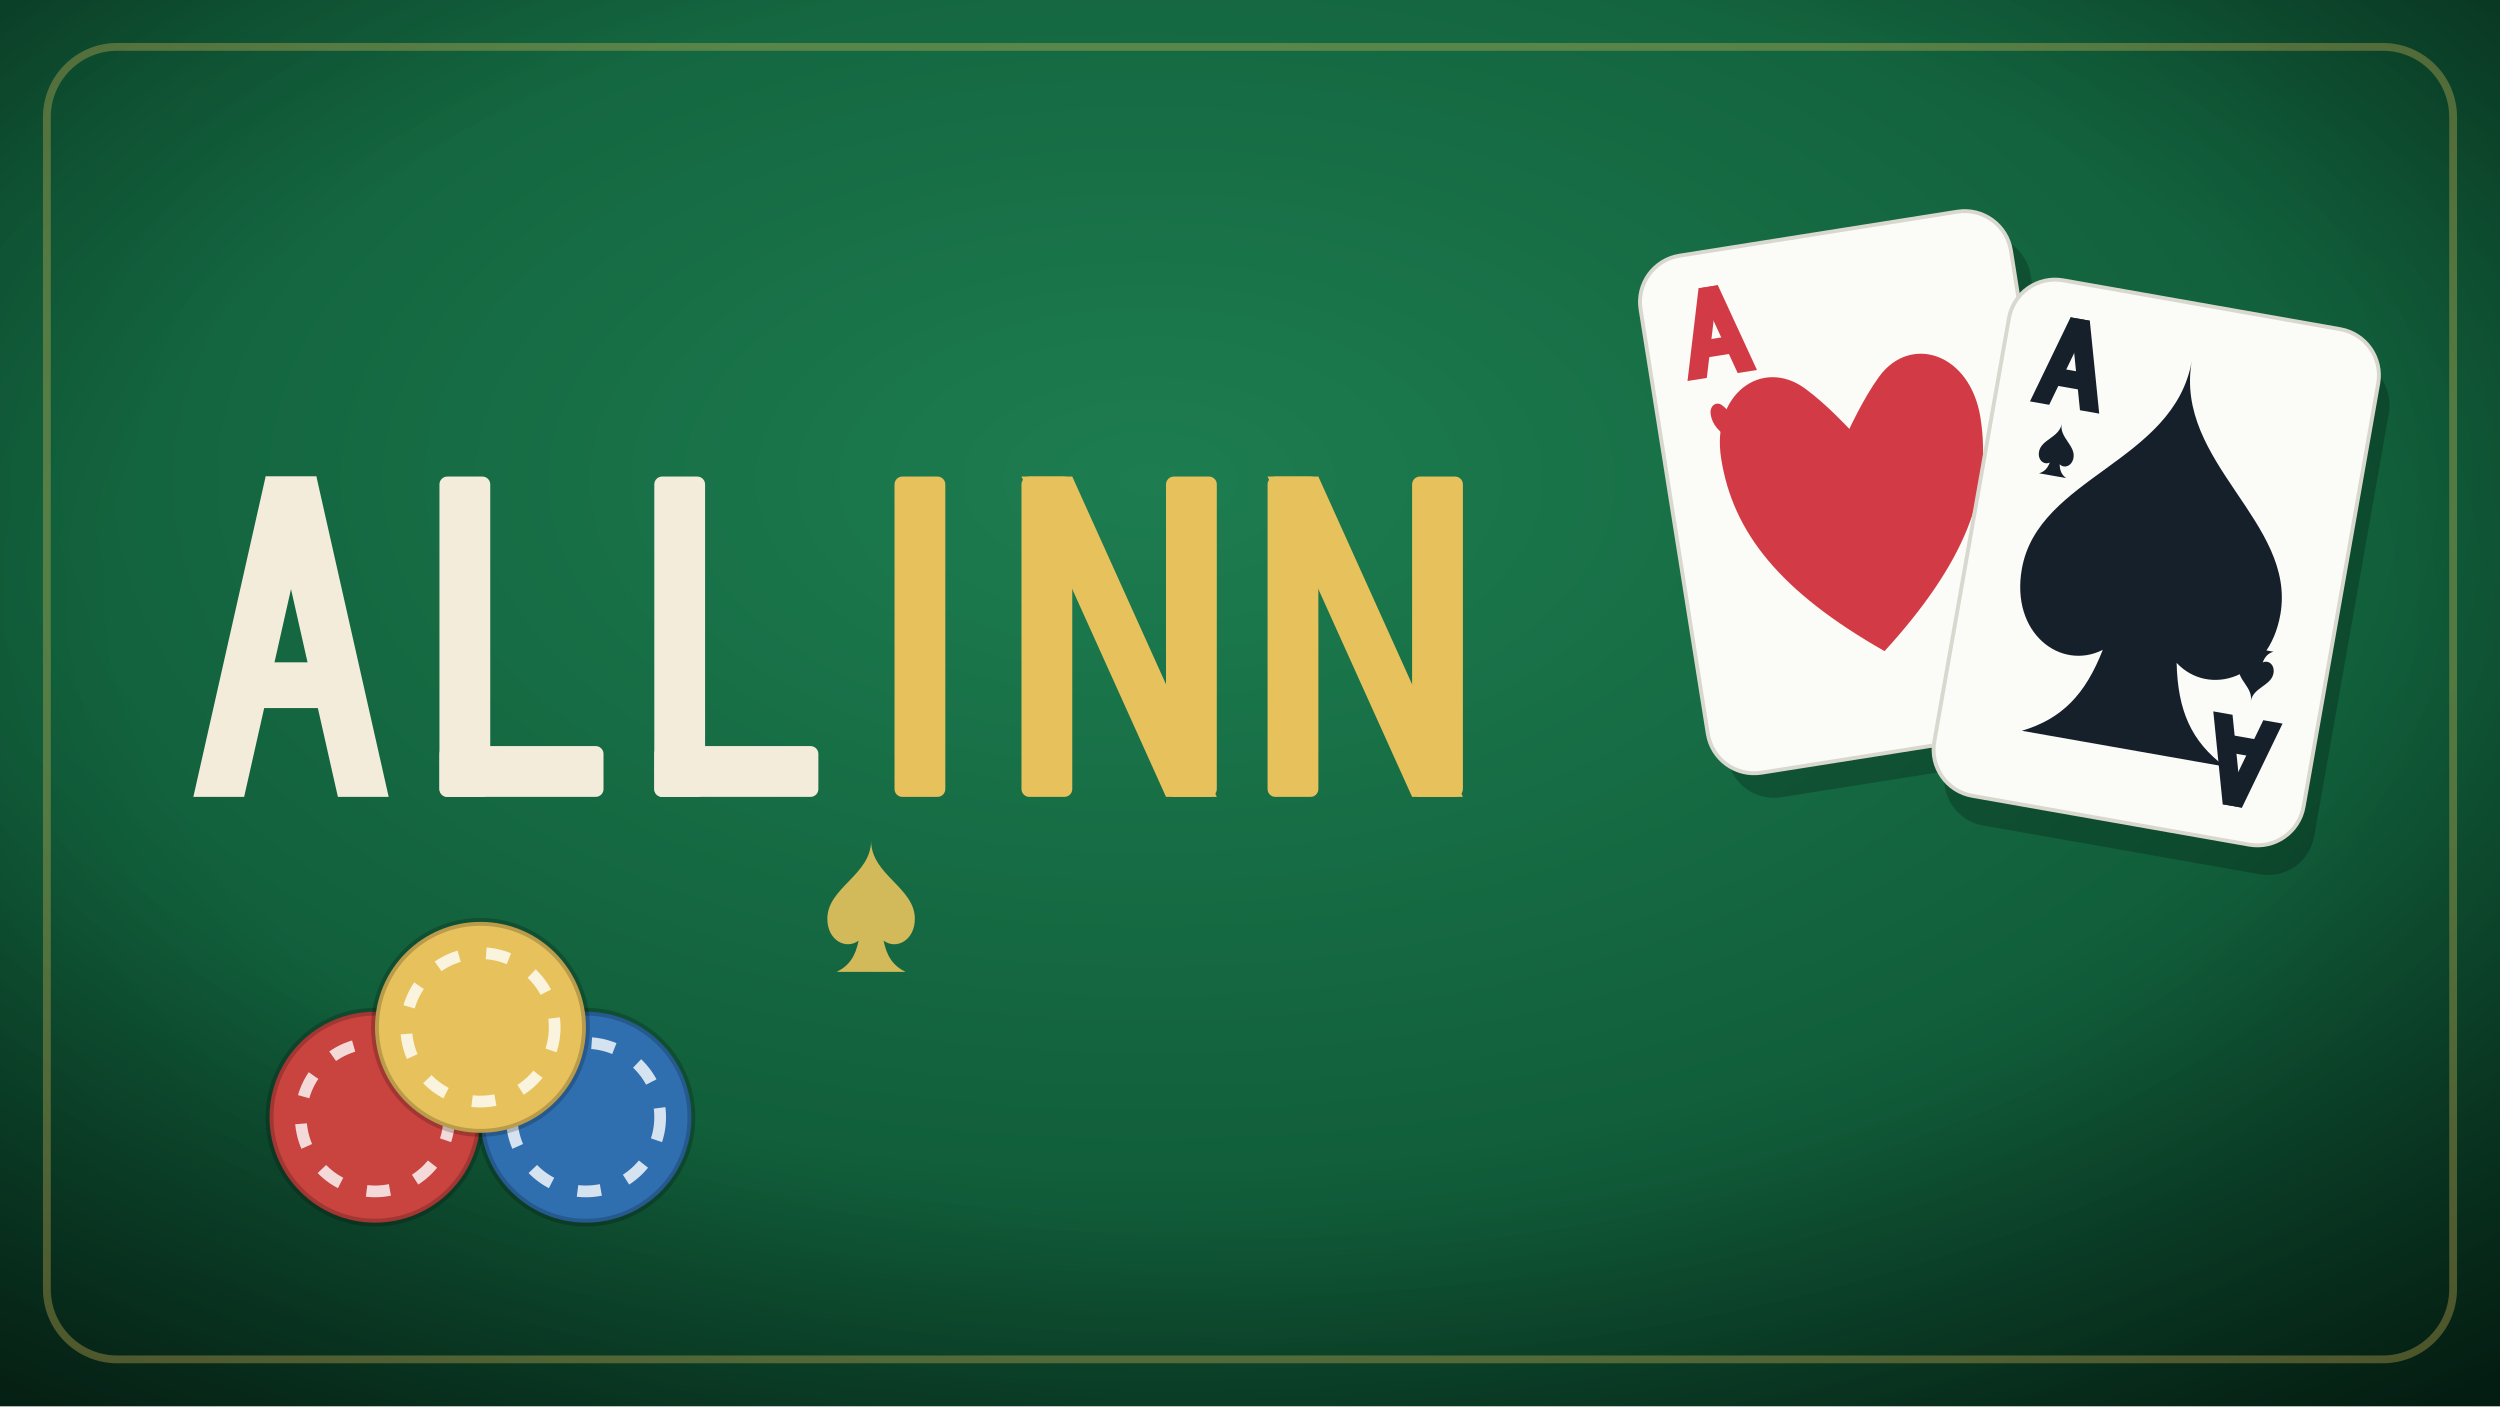
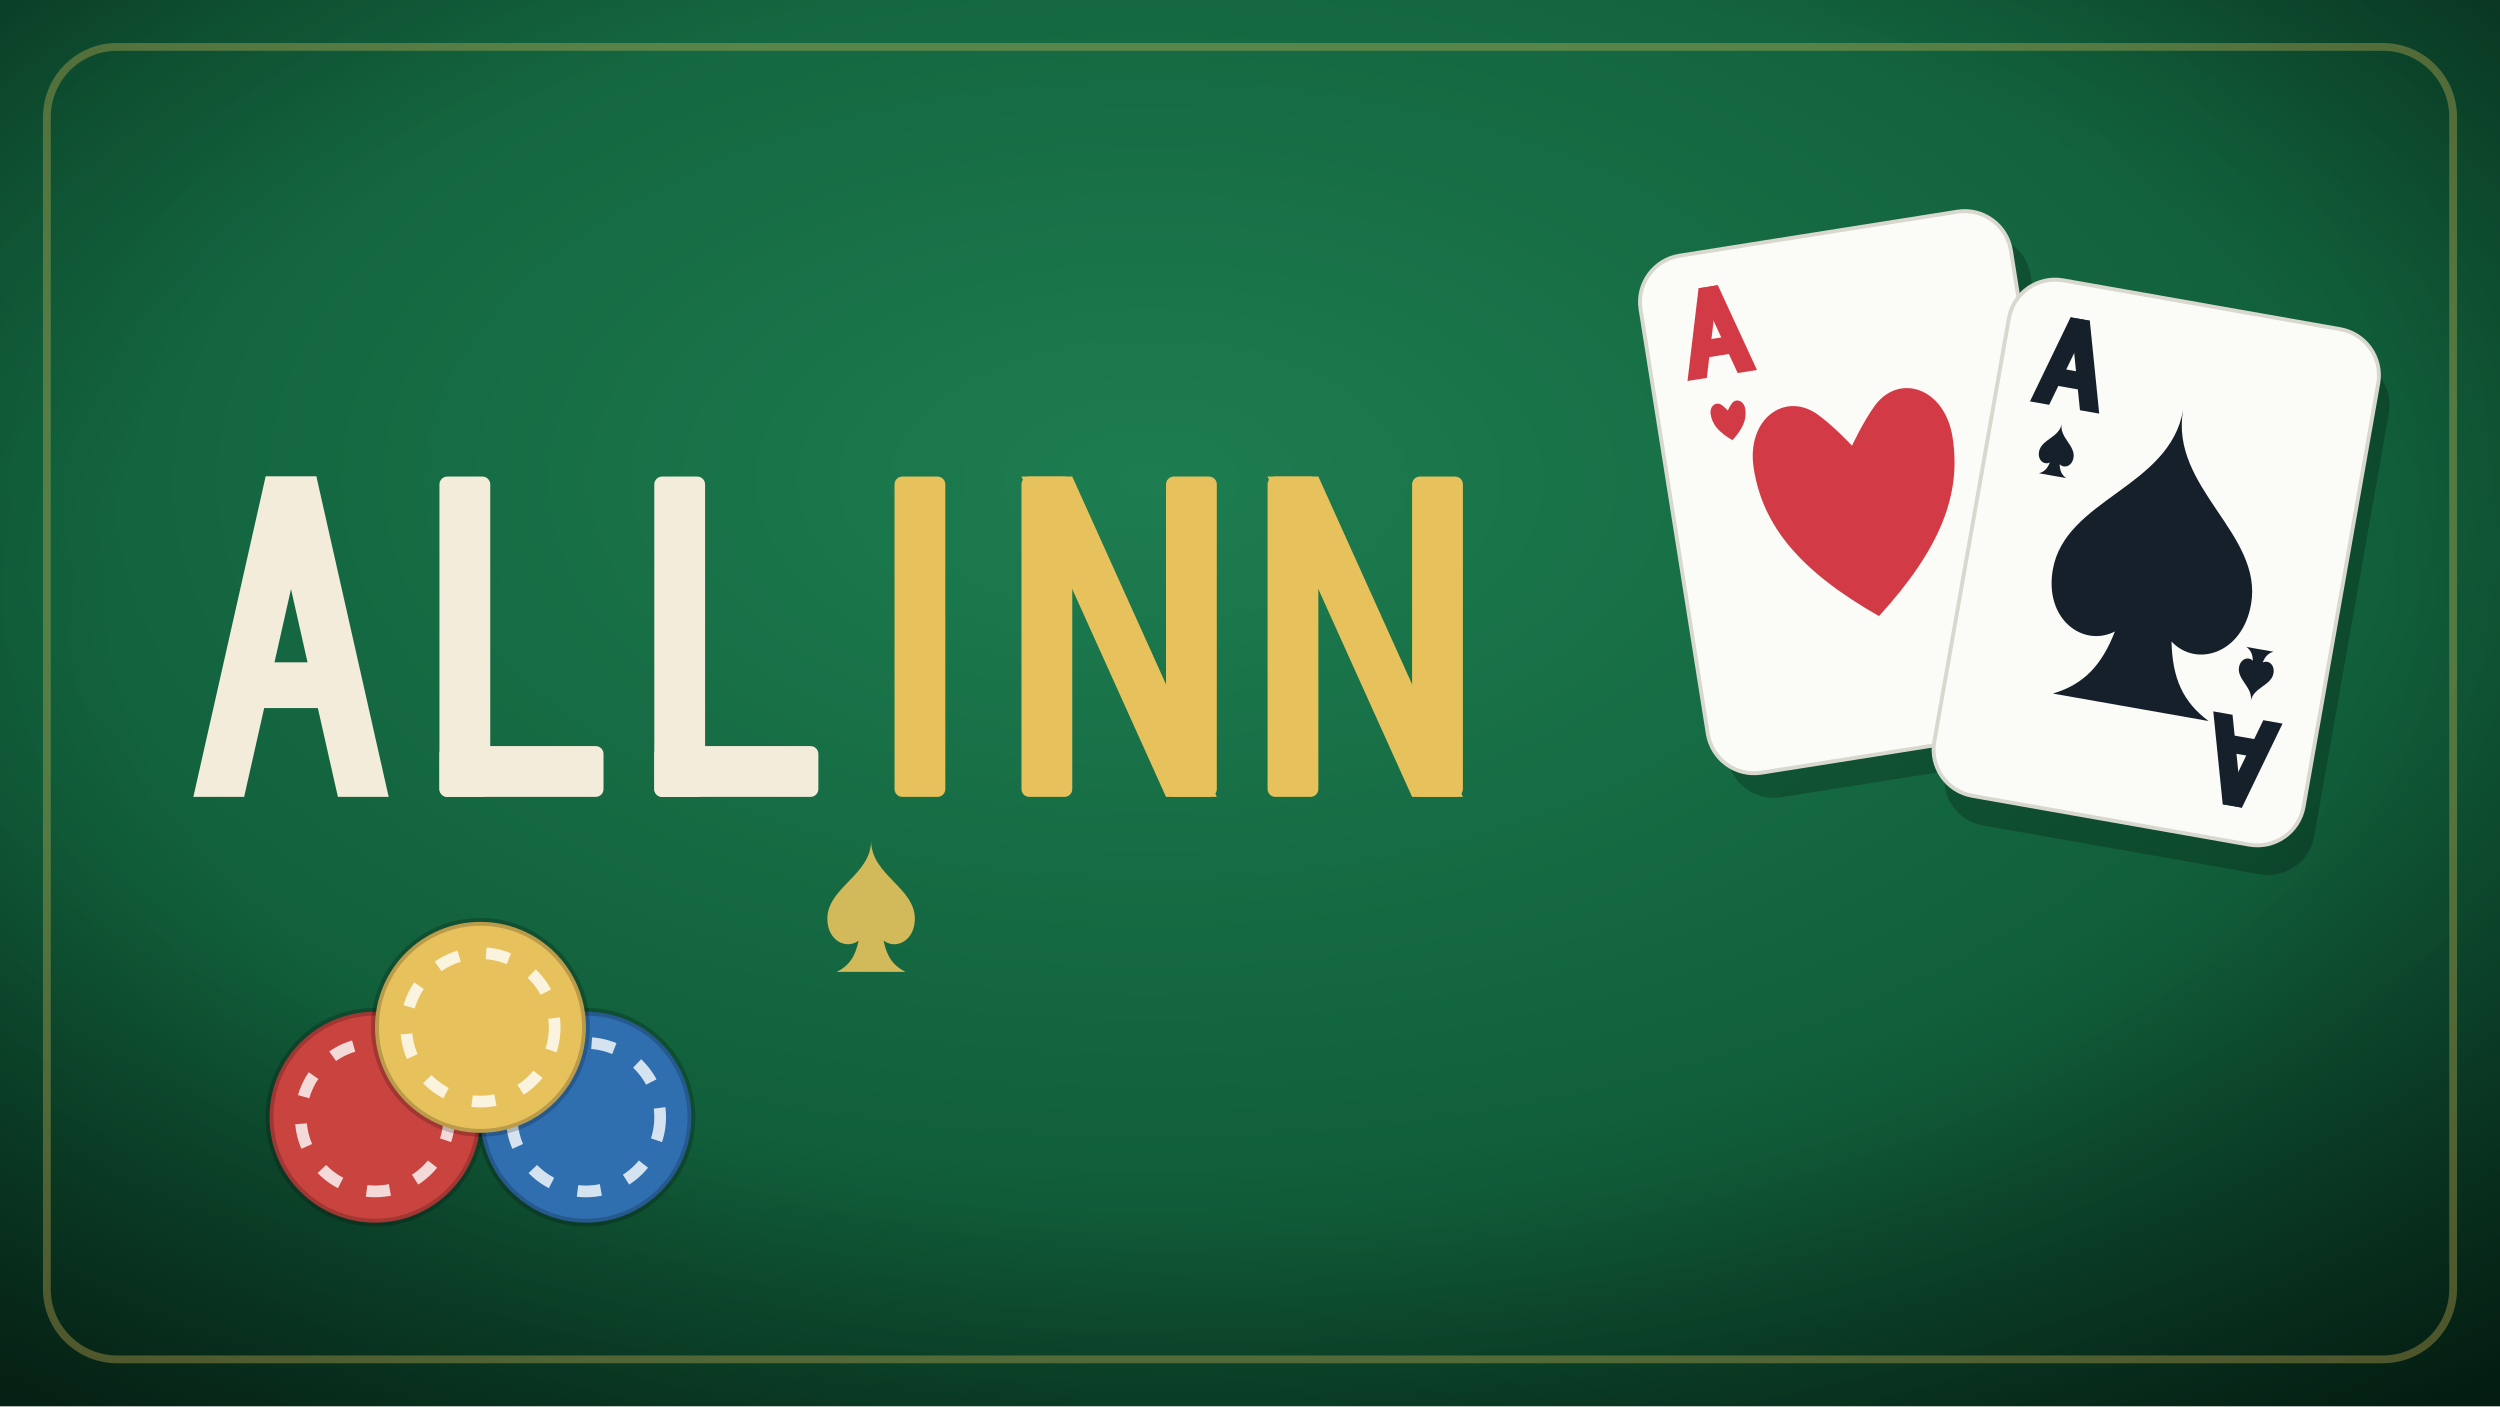
<svg xmlns="http://www.w3.org/2000/svg" width="640" height="360" viewBox="0 0 640 360">
  <defs>
    <radialGradient id="felt" cx="46%" cy="34%" r="85%">
      <stop offset="0%" stop-color="#1d7d50" />
      <stop offset="58%" stop-color="#115f3b" />
      <stop offset="100%" stop-color="#072d1c" />
    </radialGradient>
    <radialGradient id="vig" cx="50%" cy="42%" r="75%">
      <stop offset="60%" stop-color="#000000" stop-opacity="0" />
      <stop offset="100%" stop-color="#000000" stop-opacity="0.38" />
    </radialGradient>
  </defs>
  <rect width="640" height="360" fill="url(#felt)" />
  <rect width="640" height="360" fill="url(#vig)" />
  <rect x="12" y="12" width="616" height="336" rx="18" fill="none" stroke="#e7c25c" stroke-opacity="0.32" stroke-width="2" />
  <g transform="translate(476,126) rotate(-9)">
    <rect x="-44" y="-60" width="96" height="134" rx="12" fill="#000000" fill-opacity="0.22" />
    <rect x="-48" y="-67" width="96" height="134" rx="12" fill="#fbfbf7" stroke="#d8d8cf" />
    <polygon points="-32.5,-58 -27.5,-58 -34,-35 -39,-35" fill="#d23b46" />
    <polygon points="-32.5,-58 -27.5,-58 -21,-35 -26,-35" fill="#d23b46" />
    <rect x="-35.4" y="-44.66" width="10.8" height="4.5" rx="2" fill="#d23b46" />
    <g transform="translate(-38,-32) scale(0.16)">
      <path d="M50 86 C30 70 22 56 22 40 C22 26 34 20 42 28 C46 32 50 38 50 38 C50 38 54 32 58 28 C66 20 78 26 78 40 C78 56 70 70 50 86 Z" fill="#d23b46" />
    </g>
    <g transform="rotate(180)">
      <polygon points="-32.5,-58 -27.5,-58 -34,-35 -39,-35" fill="#d23b46" />
      <polygon points="-32.5,-58 -27.5,-58 -21,-35 -26,-35" fill="#d23b46" />
      <rect x="-35.4" y="-44.66" width="10.8" height="4.5" rx="2" fill="#d23b46" />
      <g transform="translate(-38,-32) scale(0.16)">
        <path d="M50 86 C30 70 22 56 22 40 C22 26 34 20 42 28 C46 32 50 38 50 38 C50 38 54 32 58 28 C66 20 78 26 78 40 C78 56 70 70 50 86 Z" fill="#d23b46" />
      </g>
    </g>
-     <g transform="translate(-60,-62) scale(1.2)">
+     <g transform="translate(-46,-47) scale(0.92)">
      <path d="M50 86 C30 70 22 56 22 40 C22 26 34 20 42 28 C46 32 50 38 50 38 C50 38 54 32 58 28 C66 20 78 26 78 40 C78 56 70 70 50 86 Z" fill="#d23b46" />
    </g>
  </g>
  <g transform="translate(552,144) rotate(10)">
    <rect x="-44" y="-60" width="96" height="134" rx="12" fill="#000000" fill-opacity="0.22" />
    <rect x="-48" y="-67" width="96" height="134" rx="12" fill="#fbfbf7" stroke="#d8d8cf" />
    <polygon points="-32.5,-58 -27.5,-58 -34,-35 -39,-35" fill="#16202b" />
    <polygon points="-32.5,-58 -27.5,-58 -21,-35 -26,-35" fill="#16202b" />
    <rect x="-35.4" y="-44.66" width="10.8" height="4.5" rx="2" fill="#16202b" />
    <g transform="translate(-38,-32) scale(0.16)">
      <path d="M50 8 C50 30 78 38 78 58 C78 72 66 78 58 72 C60 82 64 88 72 92 L28 92 C36 88 40 82 42 72 C34 78 22 72 22 58 C22 38 50 30 50 8 Z" fill="#16202b" />
    </g>
    <g transform="rotate(180)">
      <polygon points="-32.5,-58 -27.5,-58 -34,-35 -39,-35" fill="#16202b" />
      <polygon points="-32.5,-58 -27.5,-58 -21,-35 -26,-35" fill="#16202b" />
      <rect x="-35.4" y="-44.66" width="10.8" height="4.5" rx="2" fill="#16202b" />
      <g transform="translate(-38,-32) scale(0.16)">
        <path d="M50 8 C50 30 78 38 78 58 C78 72 66 78 58 72 C60 82 64 88 72 92 L28 92 C36 88 40 82 42 72 C34 78 22 72 22 58 C22 38 50 30 50 8 Z" fill="#16202b" />
      </g>
    </g>
-     <g transform="translate(-60,-62) scale(1.2)">
+     <g transform="translate(-46,-47) scale(0.92)">
      <path d="M50 8 C50 30 78 38 78 58 C78 72 66 78 58 72 C60 82 64 88 72 92 L28 92 C36 88 40 82 42 72 C34 78 22 72 22 58 C22 38 50 30 50 8 Z" fill="#16202b" />
    </g>
  </g>
  <polygon points="68,122 81,122 62.5,204 49.5,204" fill="#f3ecda" />
  <polygon points="68,122 81,122 99.5,204 86.5,204" fill="#f3ecda" />
  <rect x="59.5" y="169.56" width="30" height="11.7" rx="2" fill="#f3ecda" />
  <rect x="112.5" y="122" width="13" height="82" rx="2" fill="#f3ecda" />
  <rect x="112.5" y="191" width="42" height="13" rx="2" fill="#f3ecda" />
  <rect x="167.5" y="122" width="13" height="82" rx="2" fill="#f3ecda" />
  <rect x="167.5" y="191" width="42" height="13" rx="2" fill="#f3ecda" />
  <rect x="229" y="122" width="13" height="82" rx="2" fill="#e7c25c" />
  <rect x="261.5" y="122" width="13" height="82" rx="2" fill="#e7c25c" />
  <rect x="298.5" y="122" width="13" height="82" rx="2" fill="#e7c25c" />
  <polygon points="261.5,122 274.5,122 311.5,204 298.5,204" fill="#e7c25c" />
  <rect x="324.5" y="122" width="13" height="82" rx="2" fill="#e7c25c" />
  <rect x="361.5" y="122" width="13" height="82" rx="2" fill="#e7c25c" />
  <polygon points="324.5,122 337.5,122 374.5,204 361.5,204" fill="#e7c25c" />
  <g>
    <circle cx="96" cy="286" r="27" fill="#c9433f" stroke="#00000033" stroke-width="2" />
    <circle cx="96" cy="286" r="19" fill="none" stroke="#ffffffcc" stroke-width="3" stroke-dasharray="6 7" />
  </g>
  <g>
    <circle cx="150" cy="286" r="27" fill="#2f6fb0" stroke="#00000033" stroke-width="2" />
    <circle cx="150" cy="286" r="19" fill="none" stroke="#ffffffcc" stroke-width="3" stroke-dasharray="6 7" />
  </g>
  <g>
    <circle cx="123" cy="263" r="27" fill="#e7c25c" stroke="#00000033" stroke-width="2" />
    <circle cx="123" cy="263" r="19" fill="none" stroke="#ffffffcc" stroke-width="3" stroke-dasharray="6 7" />
  </g>
  <g transform="translate(203,212) scale(0.4)">
    <path d="M50 8 C50 30 78 38 78 58 C78 72 66 78 58 72 C60 82 64 88 72 92 L28 92 C36 88 40 82 42 72 C34 78 22 72 22 58 C22 38 50 30 50 8 Z" fill="#e7c25c" fill-opacity="0.9" />
  </g>
</svg>
